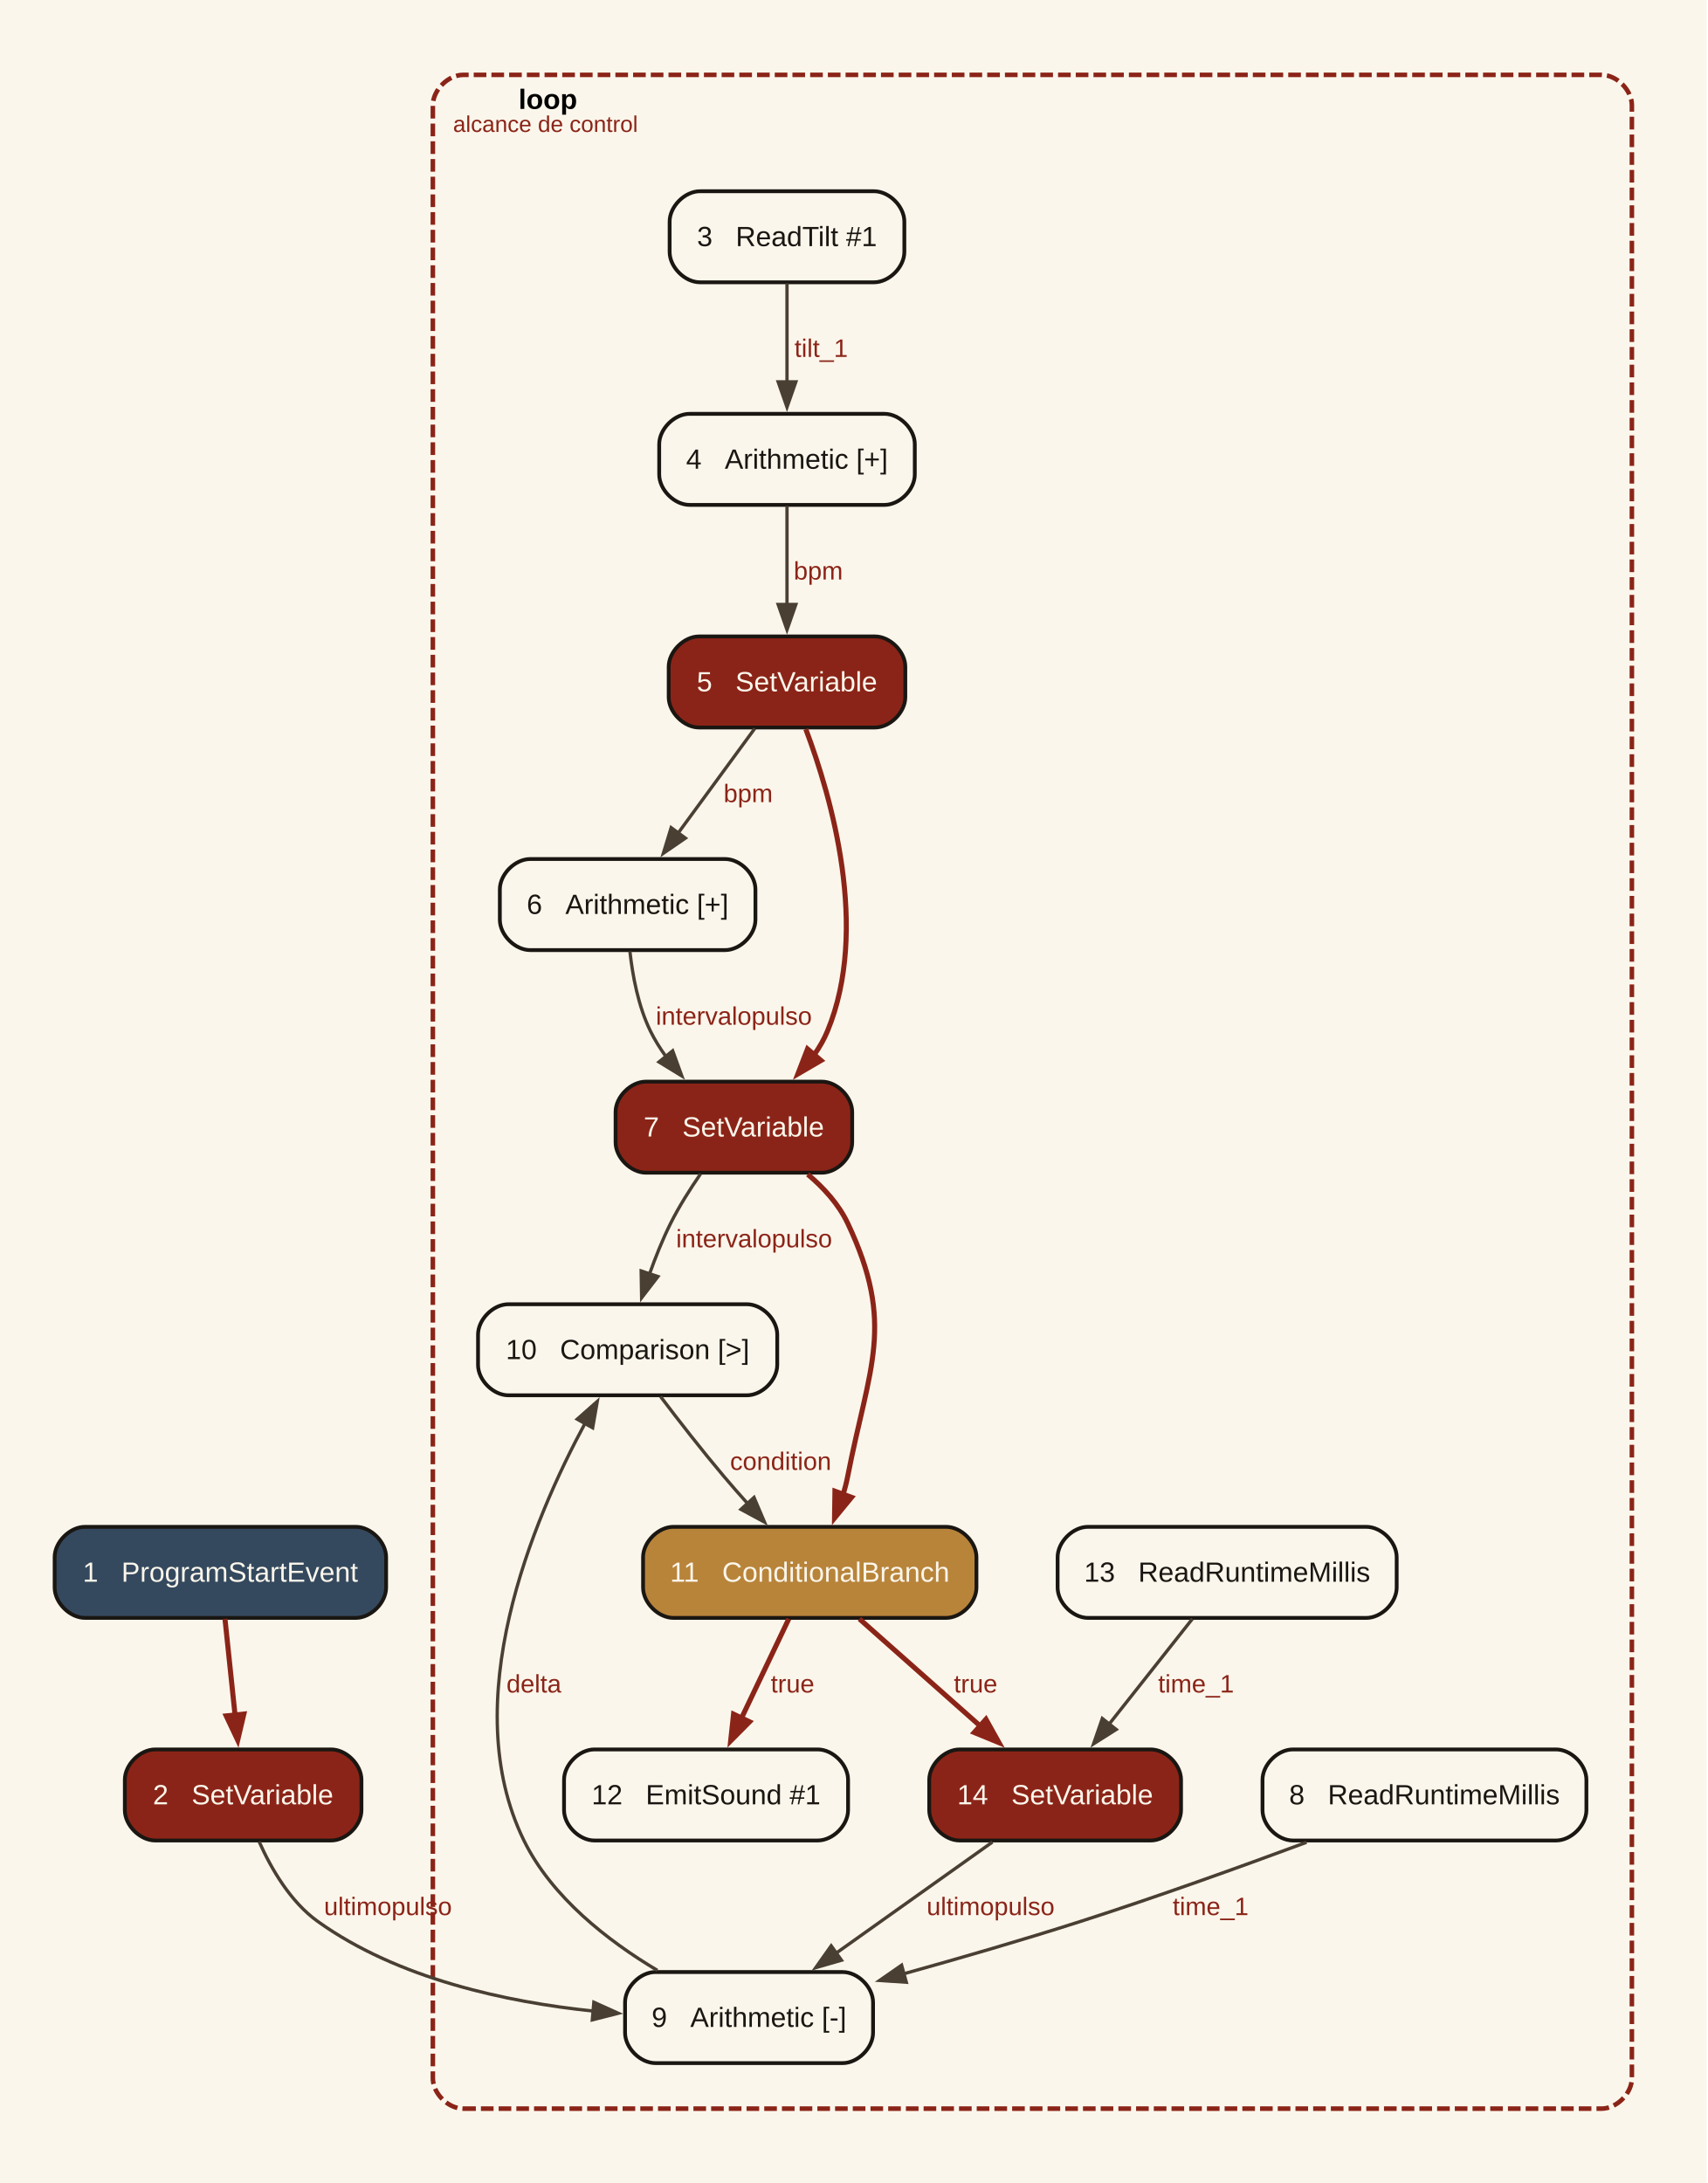
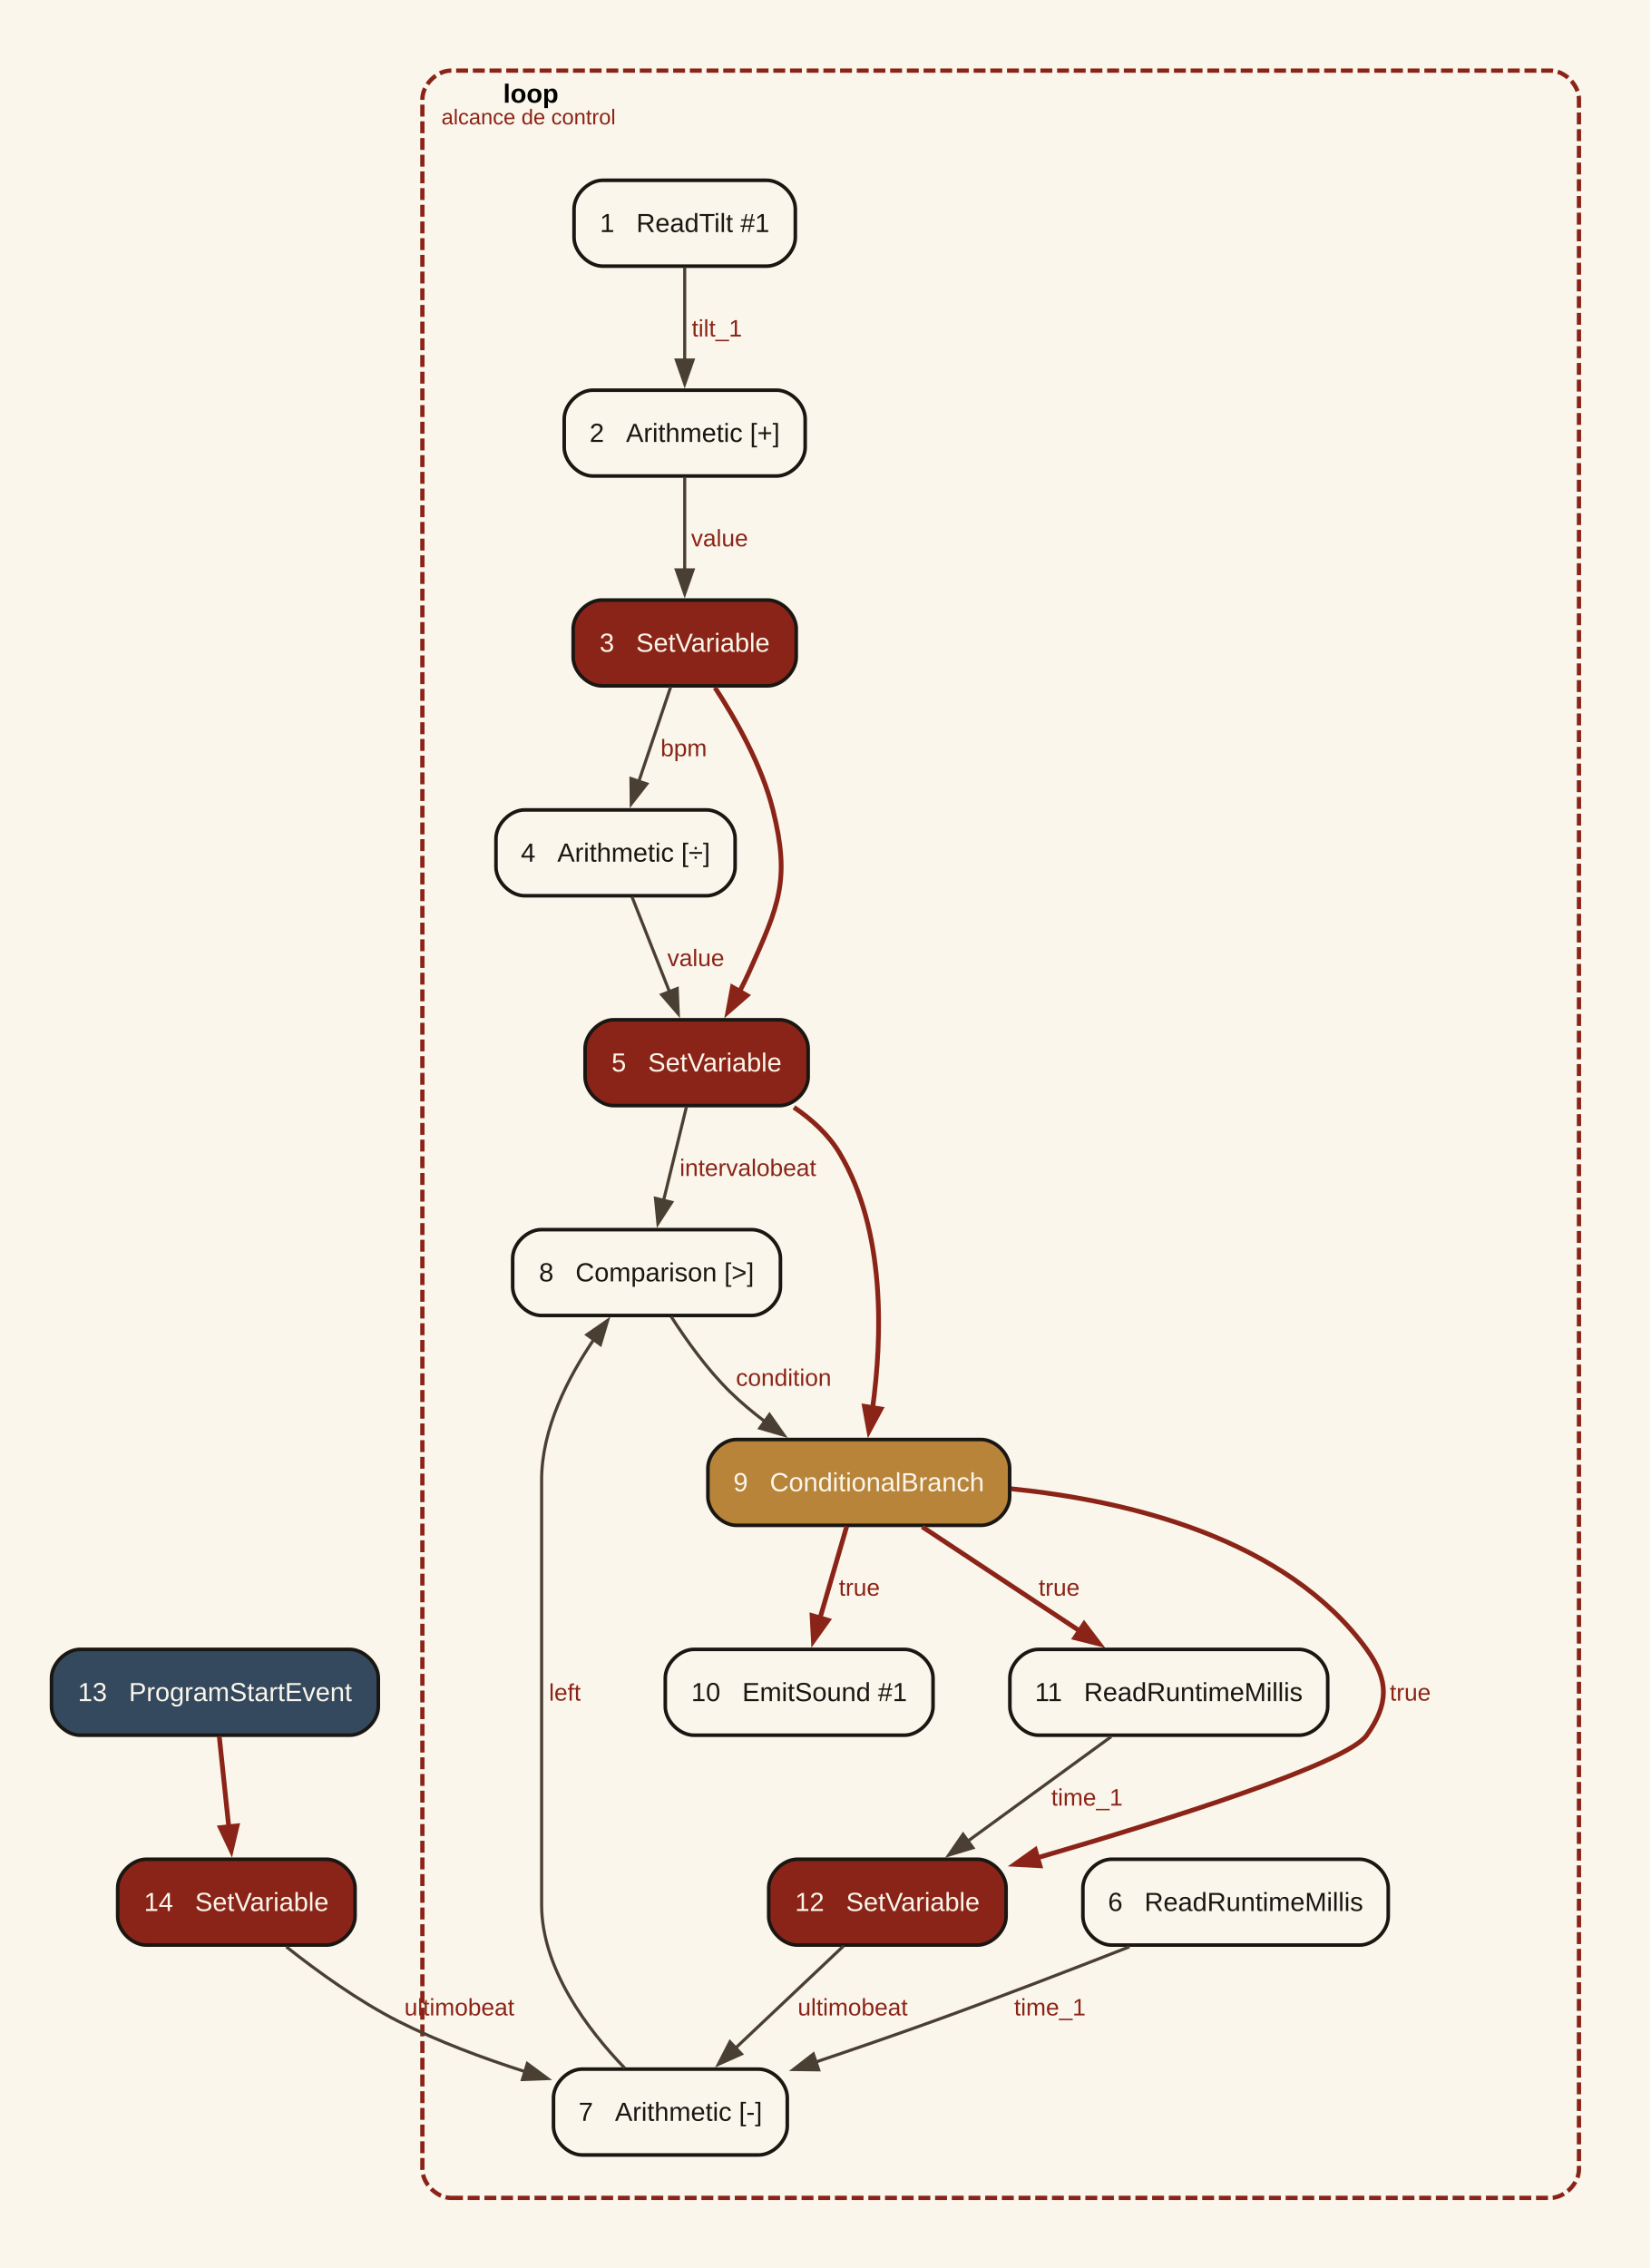
- <svg xmlns="http://www.w3.org/2000/svg" width="675pt" height="863pt" viewBox="0.00 0.00 675.00 863.00">
-   <g id="graph0" class="graph" transform="scale(1 1) rotate(0) translate(21.6 841.6)">
-     <polygon fill="#fbf6eb" stroke="none" points="-21.6,21.6 -21.6,-841.6 653.12,-841.6 653.12,21.6 -21.6,21.6" />
+ <svg xmlns="http://www.w3.org/2000/svg" width="692pt" height="951pt" viewBox="0.00 0.00 692.00 951.00">
+   <g id="graph0" class="graph" transform="scale(1 1) rotate(0) translate(21.6 929.6)">
+     <polygon fill="#fbf6eb" stroke="none" points="-21.6,21.6 -21.6,-929.6 670.12,-929.6 670.12,21.6 -21.6,21.6" />
    <g id="clust1" class="cluster">
-       <path fill="#fbf6eb" stroke="#8b2418" stroke-width="1.8" stroke-dasharray="5,2" d="M161.52,-8C161.52,-8 611.52,-8 611.52,-8 617.52,-8 623.52,-14 623.52,-20 623.52,-20 623.52,-800 623.52,-800 623.52,-806 617.52,-812 611.52,-812 611.52,-812 161.52,-812 161.52,-812 155.52,-812 149.52,-806 149.52,-800 149.52,-800 149.52,-20 149.52,-20 149.52,-14 155.52,-8 161.52,-8" />
-       <text xml:space="preserve" text-anchor="start" x="183.39" y="-798.55" font-family="Arial" font-weight="bold" font-size="11.00">loop</text>
-       <text xml:space="preserve" text-anchor="start" x="157.52" y="-789.45" font-family="Arial" font-size="9.00" fill="#8b2418">alcance de control</text>
+       <path fill="#fbf6eb" stroke="#8b2418" stroke-width="1.8" stroke-dasharray="5,2" d="M167.52,-8C167.52,-8 628.52,-8 628.52,-8 634.52,-8 640.52,-14 640.52,-20 640.52,-20 640.52,-888 640.52,-888 640.52,-894 634.52,-900 628.52,-900 628.52,-900 167.52,-900 167.52,-900 161.52,-900 155.52,-894 155.52,-888 155.52,-888 155.52,-20 155.52,-20 155.52,-14 161.52,-8 167.52,-8" />
+       <text xml:space="preserve" text-anchor="start" x="189.39" y="-886.55" font-family="Arial" font-weight="bold" font-size="11.00">loop</text>
+       <text xml:space="preserve" text-anchor="start" x="163.52" y="-877.45" font-family="Arial" font-size="9.00" fill="#8b2418">alcance de control</text>
    </g>
    <g id="node1" class="node">
-       <path fill="#34495e" stroke="#1a1612" stroke-width="1.5" d="M119.04,-238C119.04,-238 12,-238 12,-238 6,-238 0,-232 0,-226 0,-226 0,-214 0,-214 0,-208 6,-202 12,-202 12,-202 119.04,-202 119.04,-202 125.04,-202 131.04,-208 131.04,-214 131.04,-214 131.04,-226 131.04,-226 131.04,-232 125.04,-238 119.04,-238" />
-       <text xml:space="preserve" text-anchor="middle" x="65.52" y="-216.3" font-family="Arial" font-size="11.00" fill="#fbf6eb">1   ProgramStartEvent</text>
+       <path fill="#34495e" stroke="#1a1612" stroke-width="1.5" d="M125.04,-238C125.04,-238 12,-238 12,-238 6,-238 0,-232 0,-226 0,-226 0,-214 0,-214 0,-208 6,-202 12,-202 12,-202 125.04,-202 125.04,-202 131.04,-202 137.04,-208 137.04,-214 137.04,-214 137.04,-226 137.04,-226 137.04,-232 131.04,-238 125.04,-238" />
+       <text xml:space="preserve" text-anchor="middle" x="68.52" y="-216.3" font-family="Arial" font-size="11.00" fill="#fbf6eb">13   ProgramStartEvent</text>
    </g>
    <g id="node2" class="node">
-       <path fill="#8b2418" stroke="#1a1612" stroke-width="1.5" d="M109.29,-150C109.29,-150 39.75,-150 39.75,-150 33.75,-150 27.75,-144 27.75,-138 27.75,-138 27.75,-126 27.75,-126 27.75,-120 33.75,-114 39.75,-114 39.75,-114 109.29,-114 109.29,-114 115.29,-114 121.29,-120 121.29,-126 121.29,-126 121.29,-138 121.29,-138 121.29,-144 115.29,-150 109.29,-150" />
-       <text xml:space="preserve" text-anchor="middle" x="74.52" y="-128.3" font-family="Arial" font-size="11.00" fill="#fbf6eb">2   SetVariable</text>
+       <path fill="#8b2418" stroke="#1a1612" stroke-width="1.5" d="M115.29,-150C115.29,-150 39.75,-150 39.75,-150 33.75,-150 27.75,-144 27.75,-138 27.75,-138 27.75,-126 27.75,-126 27.75,-120 33.75,-114 39.75,-114 39.75,-114 115.29,-114 115.29,-114 121.29,-114 127.29,-120 127.29,-126 127.29,-126 127.29,-138 127.29,-138 127.29,-144 121.29,-150 115.29,-150" />
+       <text xml:space="preserve" text-anchor="middle" x="77.52" y="-128.3" font-family="Arial" font-size="11.00" fill="#fbf6eb">14   SetVariable</text>
+     </g>
+     <g id="edge16" class="edge">
+       <path fill="none" stroke="#8b2418" stroke-width="2" d="M70.34,-201.6C71.49,-190.6 73.01,-176.08 74.36,-163.24" />
+       <polygon fill="#8b2418" stroke="#8b2418" stroke-width="2" points="77.8,-163.99 75.36,-153.68 70.83,-163.26 77.8,-163.99" />
+     </g>
+     <g id="node9" class="node">
+       <path fill="#fbf6eb" stroke="#1a1612" stroke-width="1.5" d="M296.54,-62C296.54,-62 222.5,-62 222.5,-62 216.5,-62 210.5,-56 210.5,-50 210.5,-50 210.5,-38 210.5,-38 210.5,-32 216.5,-26 222.5,-26 222.5,-26 296.54,-26 296.54,-26 302.54,-26 308.54,-32 308.54,-38 308.54,-38 308.54,-50 308.54,-50 308.54,-56 302.54,-62 296.54,-62" />
+       <text xml:space="preserve" text-anchor="middle" x="259.52" y="-40.3" font-family="Arial" font-size="11.00" fill="#1a1612">7   Arithmetic [-]</text>
+     </g>
+     <g id="edge17" class="edge">
+       <path fill="none" stroke="#4a3f33" stroke-width="1.3" d="M98.46,-113.29C111.38,-103.05 128.65,-90.55 145.52,-82 162.12,-73.59 181.03,-66.54 198.61,-60.93" />
+       <polygon fill="#4a3f33" stroke="#4a3f33" stroke-width="1.3" points="199.52,-64.31 208.05,-58.02 197.47,-57.62 199.52,-64.31" />
+       <text xml:space="preserve" text-anchor="middle" x="171.02" y="-84.5" font-family="Arial" font-size="10.00" fill="#8b2418"> ultimobeat </text>
+     </g>
+     <g id="node3" class="node">
+       <path fill="#fbf6eb" stroke="#1a1612" stroke-width="1.5" d="M299.91,-854C299.91,-854 231.12,-854 231.12,-854 225.12,-854 219.12,-848 219.12,-842 219.12,-842 219.12,-830 219.12,-830 219.12,-824 225.12,-818 231.12,-818 231.12,-818 299.91,-818 299.91,-818 305.91,-818 311.91,-824 311.91,-830 311.91,-830 311.91,-842 311.91,-842 311.91,-848 305.91,-854 299.91,-854" />
+       <text xml:space="preserve" text-anchor="middle" x="265.52" y="-832.3" font-family="Arial" font-size="11.00" fill="#1a1612">1   ReadTilt #1</text>
+     </g>
+     <g id="node4" class="node">
+       <path fill="#fbf6eb" stroke="#1a1612" stroke-width="1.5" d="M304.04,-766C304.04,-766 227,-766 227,-766 221,-766 215,-760 215,-754 215,-754 215,-742 215,-742 215,-736 221,-730 227,-730 227,-730 304.04,-730 304.04,-730 310.04,-730 316.04,-736 316.04,-742 316.04,-742 316.04,-754 316.04,-754 316.04,-760 310.04,-766 304.04,-766" />
+       <text xml:space="preserve" text-anchor="middle" x="265.52" y="-744.3" font-family="Arial" font-size="11.00" fill="#1a1612">2   Arithmetic [+]</text>
    </g>
    <g id="edge1" class="edge">
-       <path fill="none" stroke="#8b2418" stroke-width="2" d="M67.34,-201.6C68.49,-190.6 70.01,-176.08 71.36,-163.24" />
-       <polygon fill="#8b2418" stroke="#8b2418" stroke-width="2" points="74.8,-163.99 72.36,-153.68 67.83,-163.26 74.8,-163.99" />
+       <path fill="none" stroke="#4a3f33" stroke-width="1.3" d="M265.52,-817.6C265.52,-806.36 265.52,-791.47 265.52,-778.43" />
+       <polygon fill="#4a3f33" stroke="#4a3f33" stroke-width="1.3" points="269.02,-778.64 265.52,-768.64 262.02,-778.64 269.02,-778.64" />
+       <text xml:space="preserve" text-anchor="middle" x="279.02" y="-788.5" font-family="Arial" font-size="10.00" fill="#8b2418"> tilt_1 </text>
    </g>
-     <g id="node9" class="node">
-       <path fill="#fbf6eb" stroke="#1a1612" stroke-width="1.5" d="M311.54,-62C311.54,-62 237.5,-62 237.5,-62 231.5,-62 225.5,-56 225.5,-50 225.5,-50 225.5,-38 225.5,-38 225.5,-32 231.5,-26 237.5,-26 237.5,-26 311.54,-26 311.54,-26 317.54,-26 323.54,-32 323.54,-38 323.54,-38 323.54,-50 323.54,-50 323.54,-56 317.54,-62 311.54,-62" />
-       <text xml:space="preserve" text-anchor="middle" x="274.52" y="-40.3" font-family="Arial" font-size="11.00" fill="#1a1612">9   Arithmetic [-]</text>
+     <g id="node5" class="node">
+       <path fill="#8b2418" stroke="#1a1612" stroke-width="1.5" d="M300.29,-678C300.29,-678 230.75,-678 230.75,-678 224.75,-678 218.75,-672 218.75,-666 218.75,-666 218.75,-654 218.75,-654 218.75,-648 224.75,-642 230.75,-642 230.75,-642 300.29,-642 300.29,-642 306.29,-642 312.29,-648 312.29,-654 312.29,-654 312.29,-666 312.29,-666 312.29,-672 306.29,-678 300.29,-678" />
+       <text xml:space="preserve" text-anchor="middle" x="265.52" y="-656.3" font-family="Arial" font-size="11.00" fill="#fbf6eb">3   SetVariable</text>
    </g>
    <g id="edge2" class="edge">
-       <path fill="none" stroke="#4a3f33" stroke-width="1.3" d="M80.86,-113.5C85.63,-102.81 93.2,-89.75 104.02,-82 135.66,-59.35 178.49,-50.11 213.3,-46.53" />
-       <polygon fill="#4a3f33" stroke="#4a3f33" stroke-width="1.3" points="213.16,-50.06 222.81,-45.7 212.55,-43.09 213.16,-50.06" />
-       <text xml:space="preserve" text-anchor="middle" x="131.77" y="-84.5" font-family="Arial" font-size="10.00" fill="#8b2418"> ultimopulso </text>
+       <path fill="none" stroke="#4a3f33" stroke-width="1.3" d="M265.52,-729.6C265.52,-718.36 265.52,-703.47 265.52,-690.43" />
+       <polygon fill="#4a3f33" stroke="#4a3f33" stroke-width="1.3" points="269.02,-690.64 265.52,-680.64 262.02,-690.64 269.02,-690.64" />
+       <text xml:space="preserve" text-anchor="middle" x="280.14" y="-700.5" font-family="Arial" font-size="10.00" fill="#8b2418"> value </text>
    </g>
-     <g id="node3" class="node">
-       <path fill="#fbf6eb" stroke="#1a1612" stroke-width="1.5" d="M323.91,-766C323.91,-766 255.12,-766 255.12,-766 249.12,-766 243.12,-760 243.12,-754 243.12,-754 243.12,-742 243.12,-742 243.12,-736 249.12,-730 255.12,-730 255.12,-730 323.91,-730 323.91,-730 329.91,-730 335.91,-736 335.91,-742 335.91,-742 335.91,-754 335.91,-754 335.91,-760 329.91,-766 323.91,-766" />
-       <text xml:space="preserve" text-anchor="middle" x="289.52" y="-744.3" font-family="Arial" font-size="11.00" fill="#1a1612">3   ReadTilt #1</text>
+     <g id="node6" class="node">
+       <path fill="#fbf6eb" stroke="#1a1612" stroke-width="1.5" d="M274.66,-590C274.66,-590 198.38,-590 198.38,-590 192.38,-590 186.38,-584 186.38,-578 186.38,-578 186.38,-566 186.38,-566 186.38,-560 192.38,-554 198.38,-554 198.38,-554 274.66,-554 274.66,-554 280.66,-554 286.66,-560 286.66,-566 286.66,-566 286.66,-578 286.66,-578 286.66,-584 280.66,-590 274.66,-590" />
+       <text xml:space="preserve" text-anchor="middle" x="236.52" y="-568.3" font-family="Arial" font-size="11.00" fill="#1a1612">4   Arithmetic [÷]</text>
    </g>
-     <g id="node4" class="node">
-       <path fill="#fbf6eb" stroke="#1a1612" stroke-width="1.5" d="M328.04,-678C328.04,-678 251,-678 251,-678 245,-678 239,-672 239,-666 239,-666 239,-654 239,-654 239,-648 245,-642 251,-642 251,-642 328.04,-642 328.04,-642 334.04,-642 340.04,-648 340.04,-654 340.04,-654 340.04,-666 340.04,-666 340.04,-672 334.04,-678 328.04,-678" />
-       <text xml:space="preserve" text-anchor="middle" x="289.52" y="-656.3" font-family="Arial" font-size="11.00" fill="#1a1612">4   Arithmetic [+]</text>
+     <g id="edge4" class="edge">
+       <path fill="none" stroke="#4a3f33" stroke-width="1.3" d="M259.65,-641.6C255.79,-630.13 250.63,-614.85 246.17,-601.62" />
+       <polygon fill="#4a3f33" stroke="#4a3f33" stroke-width="1.3" points="249.62,-600.89 243.11,-592.54 242.99,-603.13 249.62,-600.89" />
+       <text xml:space="preserve" text-anchor="middle" x="265.13" y="-612.5" font-family="Arial" font-size="10.00" fill="#8b2418"> bpm </text>
+     </g>
+     <g id="node7" class="node">
+       <path fill="#8b2418" stroke="#1a1612" stroke-width="1.5" d="M305.29,-502C305.29,-502 235.75,-502 235.75,-502 229.75,-502 223.75,-496 223.75,-490 223.75,-490 223.75,-478 223.75,-478 223.75,-472 229.75,-466 235.75,-466 235.75,-466 305.29,-466 305.29,-466 311.29,-466 317.29,-472 317.29,-478 317.29,-478 317.29,-490 317.29,-490 317.29,-496 311.29,-502 305.29,-502" />
+       <text xml:space="preserve" text-anchor="middle" x="270.52" y="-480.3" font-family="Arial" font-size="11.00" fill="#fbf6eb">5   SetVariable</text>
    </g>
    <g id="edge3" class="edge">
-       <path fill="none" stroke="#4a3f33" stroke-width="1.3" d="M289.52,-729.6C289.52,-718.36 289.52,-703.47 289.52,-690.43" />
-       <polygon fill="#4a3f33" stroke="#4a3f33" stroke-width="1.3" points="293.02,-690.64 289.52,-680.64 286.02,-690.64 293.02,-690.64" />
-       <text xml:space="preserve" text-anchor="middle" x="303.02" y="-700.5" font-family="Arial" font-size="10.00" fill="#8b2418"> tilt_1 </text>
+       <path fill="none" stroke="#8b2418" stroke-width="2" d="M278.22,-641.28C286.98,-627.91 297.85,-608.73 302.52,-590 309.9,-560.36 304.97,-549.9 292.52,-522 291.29,-519.24 289.89,-516.42 288.42,-513.64" />
+       <polygon fill="#8b2418" stroke="#8b2418" stroke-width="2" points="291.63,-512.2 283.63,-505.24 285.55,-515.67 291.63,-512.2" />
    </g>
-     <g id="node5" class="node">
-       <path fill="#8b2418" stroke="#1a1612" stroke-width="1.5" d="M324.29,-590C324.29,-590 254.75,-590 254.75,-590 248.75,-590 242.75,-584 242.75,-578 242.75,-578 242.75,-566 242.75,-566 242.75,-560 248.75,-554 254.75,-554 254.75,-554 324.29,-554 324.29,-554 330.29,-554 336.29,-560 336.29,-566 336.29,-566 336.29,-578 336.29,-578 336.29,-584 330.29,-590 324.29,-590" />
-       <text xml:space="preserve" text-anchor="middle" x="289.52" y="-568.3" font-family="Arial" font-size="11.00" fill="#fbf6eb">5   SetVariable</text>
+     <g id="edge5" class="edge">
+       <path fill="none" stroke="#4a3f33" stroke-width="1.3" d="M243.4,-553.6C247.93,-542.13 253.97,-526.85 259.2,-513.62" />
+       <polygon fill="#4a3f33" stroke="#4a3f33" stroke-width="1.3" points="262.39,-515.09 262.81,-504.5 255.88,-512.52 262.39,-515.09" />
+       <text xml:space="preserve" text-anchor="middle" x="270.18" y="-524.5" font-family="Arial" font-size="10.00" fill="#8b2418"> value </text>
    </g>
-     <g id="edge4" class="edge">
-       <path fill="none" stroke="#4a3f33" stroke-width="1.3" d="M289.52,-641.6C289.52,-630.36 289.52,-615.47 289.52,-602.43" />
-       <polygon fill="#4a3f33" stroke="#4a3f33" stroke-width="1.3" points="293.02,-602.64 289.52,-592.64 286.02,-602.64 293.02,-602.64" />
-       <text xml:space="preserve" text-anchor="middle" x="301.89" y="-612.5" font-family="Arial" font-size="10.00" fill="#8b2418"> bpm </text>
+     <g id="node10" class="node">
+       <path fill="#fbf6eb" stroke="#1a1612" stroke-width="1.5" d="M293.66,-414C293.66,-414 205.38,-414 205.38,-414 199.38,-414 193.38,-408 193.38,-402 193.38,-402 193.38,-390 193.38,-390 193.38,-384 199.38,-378 205.38,-378 205.38,-378 293.66,-378 293.66,-378 299.66,-378 305.66,-384 305.66,-390 305.66,-390 305.66,-402 305.66,-402 305.66,-408 299.66,-414 293.66,-414" />
+       <text xml:space="preserve" text-anchor="middle" x="249.52" y="-392.3" font-family="Arial" font-size="11.00" fill="#1a1612">8   Comparison [&gt;]</text>
    </g>
-     <g id="node6" class="node">
-       <path fill="#fbf6eb" stroke="#1a1612" stroke-width="1.5" d="M265.04,-502C265.04,-502 188,-502 188,-502 182,-502 176,-496 176,-490 176,-490 176,-478 176,-478 176,-472 182,-466 188,-466 188,-466 265.04,-466 265.04,-466 271.04,-466 277.04,-472 277.04,-478 277.04,-478 277.04,-490 277.04,-490 277.04,-496 271.04,-502 265.04,-502" />
-       <text xml:space="preserve" text-anchor="middle" x="226.52" y="-480.3" font-family="Arial" font-size="11.00" fill="#1a1612">6   Arithmetic [+]</text>
+     <g id="edge7" class="edge">
+       <path fill="none" stroke="#4a3f33" stroke-width="1.3" d="M266.27,-465.6C263.5,-454.25 259.81,-439.16 256.61,-426.02" />
+       <polygon fill="#4a3f33" stroke="#4a3f33" stroke-width="1.3" points="260.07,-425.47 254.3,-416.58 253.27,-427.13 260.07,-425.47" />
+       <text xml:space="preserve" text-anchor="middle" x="292.03" y="-436.5" font-family="Arial" font-size="10.00" fill="#8b2418"> intervalobeat </text>
+     </g>
+     <g id="node11" class="node">
+       <path fill="#b8843a" stroke="#1a1612" stroke-width="1.5" d="M389.79,-326C389.79,-326 287.25,-326 287.25,-326 281.25,-326 275.25,-320 275.25,-314 275.25,-314 275.25,-302 275.25,-302 275.25,-296 281.25,-290 287.25,-290 287.25,-290 389.79,-290 389.79,-290 395.79,-290 401.79,-296 401.79,-302 401.79,-302 401.79,-314 401.79,-314 401.79,-320 395.79,-326 389.79,-326" />
+       <text xml:space="preserve" text-anchor="middle" x="338.52" y="-304.3" font-family="Arial" font-size="11.00" fill="#fbf6eb">9   ConditionalBranch</text>
    </g>
    <g id="edge6" class="edge">
-       <path fill="none" stroke="#4a3f33" stroke-width="1.3" d="M276.77,-553.6C268.03,-541.67 256.27,-525.61 246.32,-512.03" />
-       <polygon fill="#4a3f33" stroke="#4a3f33" stroke-width="1.3" points="249.36,-510.26 240.63,-504.26 243.72,-514.4 249.36,-510.26" />
-       <text xml:space="preserve" text-anchor="middle" x="274.17" y="-524.5" font-family="Arial" font-size="10.00" fill="#8b2418"> bpm </text>
+       <path fill="none" stroke="#8b2418" stroke-width="2" d="M311.34,-465.28C318.91,-460.15 325.88,-453.78 330.52,-446 349.92,-413.51 348.33,-368.59 344.32,-339.18" />
+       <polygon fill="#8b2418" stroke="#8b2418" stroke-width="2" points="347.81,-338.8 342.78,-329.47 340.89,-339.9 347.81,-338.8" />
    </g>
-     <g id="node7" class="node">
-       <path fill="#8b2418" stroke="#1a1612" stroke-width="1.5" d="M303.29,-414C303.29,-414 233.75,-414 233.75,-414 227.75,-414 221.75,-408 221.75,-402 221.75,-402 221.75,-390 221.75,-390 221.75,-384 227.75,-378 233.75,-378 233.75,-378 303.29,-378 303.29,-378 309.29,-378 315.29,-384 315.29,-390 315.29,-390 315.29,-402 315.29,-402 315.29,-408 309.29,-414 303.29,-414" />
-       <text xml:space="preserve" text-anchor="middle" x="268.52" y="-392.3" font-family="Arial" font-size="11.00" fill="#fbf6eb">7   SetVariable</text>
+     <g id="node8" class="node">
+       <path fill="#fbf6eb" stroke="#1a1612" stroke-width="1.5" d="M548.54,-150C548.54,-150 444.5,-150 444.5,-150 438.5,-150 432.5,-144 432.5,-138 432.5,-138 432.5,-126 432.5,-126 432.5,-120 438.5,-114 444.5,-114 444.5,-114 548.54,-114 548.54,-114 554.54,-114 560.54,-120 560.54,-126 560.54,-126 560.54,-138 560.54,-138 560.54,-144 554.54,-150 548.54,-150" />
+       <text xml:space="preserve" text-anchor="middle" x="496.52" y="-128.3" font-family="Arial" font-size="11.00" fill="#1a1612">6   ReadRuntimeMillis</text>
    </g>
-     <g id="edge5" class="edge">
-       <path fill="none" stroke="#8b2418" stroke-width="2" d="M296.94,-553.37C307.08,-526.52 322.2,-474.26 305.52,-434 304.17,-430.73 302.37,-427.6 300.29,-424.64" />
-       <polygon fill="#8b2418" stroke="#8b2418" stroke-width="2" points="302.96,-422.37 293.81,-417.03 297.63,-426.91 302.96,-422.37" />
-     </g>
-     <g id="edge7" class="edge">
-       <path fill="none" stroke="#4a3f33" stroke-width="1.3" d="M227.42,-465.5C228.48,-455.81 230.73,-443.79 235.52,-434 237.22,-430.52 239.35,-427.12 241.69,-423.88" />
-       <polygon fill="#4a3f33" stroke="#4a3f33" stroke-width="1.3" points="244.32,-426.2 247.94,-416.24 238.9,-421.77 244.32,-426.2" />
-       <text xml:space="preserve" text-anchor="middle" x="268.52" y="-436.5" font-family="Arial" font-size="10.00" fill="#8b2418"> intervalopulso </text>
-     </g>
-     <g id="node10" class="node">
-       <path fill="#fbf6eb" stroke="#1a1612" stroke-width="1.5" d="M273.66,-326C273.66,-326 179.38,-326 179.38,-326 173.38,-326 167.38,-320 167.38,-314 167.38,-314 167.38,-302 167.38,-302 167.38,-296 173.38,-290 179.38,-290 179.38,-290 273.66,-290 273.66,-290 279.66,-290 285.66,-296 285.66,-302 285.66,-302 285.66,-314 285.66,-314 285.66,-320 279.66,-326 273.66,-326" />
-       <text xml:space="preserve" text-anchor="middle" x="226.52" y="-304.3" font-family="Arial" font-size="11.00" fill="#1a1612">10   Comparison [&gt;]</text>
+     <g id="edge8" class="edge">
+       <path fill="none" stroke="#4a3f33" stroke-width="1.3" d="M452.03,-113.29C427.74,-103.76 397.08,-91.95 369.52,-82 353.58,-76.25 336.25,-70.28 320.15,-64.86" />
+       <polygon fill="#4a3f33" stroke="#4a3f33" stroke-width="1.3" points="321.7,-61.69 311.1,-61.83 319.47,-68.33 321.7,-61.69" />
+       <text xml:space="preserve" text-anchor="middle" x="418.67" y="-84.5" font-family="Arial" font-size="10.00" fill="#8b2418"> time_1 </text>
    </g>
    <g id="edge9" class="edge">
-       <path fill="none" stroke="#4a3f33" stroke-width="1.3" d="M255.33,-377.51C251.2,-371.52 246.85,-364.66 243.52,-358 240.32,-351.6 237.47,-344.46 235.06,-337.65" />
-       <polygon fill="#4a3f33" stroke="#4a3f33" stroke-width="1.3" points="238.51,-336.95 232.05,-328.55 231.87,-339.15 238.51,-336.95" />
-       <text xml:space="preserve" text-anchor="middle" x="276.52" y="-348.5" font-family="Arial" font-size="10.00" fill="#8b2418"> intervalopulso </text>
-     </g>
-     <g id="node11" class="node">
-       <path fill="#b8843a" stroke="#1a1612" stroke-width="1.5" d="M352.41,-238C352.41,-238 244.62,-238 244.62,-238 238.62,-238 232.62,-232 232.62,-226 232.62,-226 232.62,-214 232.62,-214 232.62,-208 238.62,-202 244.62,-202 244.62,-202 352.41,-202 352.41,-202 358.41,-202 364.41,-208 364.41,-214 364.41,-214 364.41,-226 364.41,-226 364.41,-232 358.41,-238 352.41,-238" />
-       <text xml:space="preserve" text-anchor="middle" x="298.52" y="-216.3" font-family="Arial" font-size="11.00" fill="#fbf6eb">11   ConditionalBranch</text>
-     </g>
-     <g id="edge8" class="edge">
-       <path fill="none" stroke="#8b2418" stroke-width="2" d="M297.72,-377.35C304.09,-371.99 309.98,-365.5 313.52,-358 332.5,-317.81 322.03,-301.62 313.52,-258 313.04,-255.55 312.4,-253.06 311.66,-250.58" />
-       <polygon fill="#8b2418" stroke="#8b2418" stroke-width="2" points="315.05,-249.67 308.32,-241.48 308.47,-252.08 315.05,-249.67" />
-     </g>
-     <g id="node8" class="node">
-       <path fill="#fbf6eb" stroke="#1a1612" stroke-width="1.5" d="M593.54,-150C593.54,-150 489.5,-150 489.5,-150 483.5,-150 477.5,-144 477.5,-138 477.5,-138 477.5,-126 477.5,-126 477.5,-120 483.5,-114 489.5,-114 489.5,-114 593.54,-114 593.54,-114 599.54,-114 605.54,-120 605.54,-126 605.54,-126 605.54,-138 605.54,-138 605.54,-144 599.54,-150 593.54,-150" />
-       <text xml:space="preserve" text-anchor="middle" x="541.52" y="-128.3" font-family="Arial" font-size="11.00" fill="#1a1612">8   ReadRuntimeMillis</text>
+       <path fill="none" stroke="#4a3f33" stroke-width="1.3" d="M240.33,-62.46C224.81,-78.58 205.52,-104.03 205.52,-131 205.52,-309 205.52,-309 205.52,-309 205.52,-330.53 216.58,-352.09 227.61,-368.24" />
+       <polygon fill="#4a3f33" stroke="#4a3f33" stroke-width="1.3" points="224.51,-369.92 233.22,-375.95 230.17,-365.8 224.51,-369.92" />
+       <text xml:space="preserve" text-anchor="middle" x="215.27" y="-216.5" font-family="Arial" font-size="10.00" fill="#8b2418"> left </text>
    </g>
    <g id="edge10" class="edge">
-       <path fill="none" stroke="#4a3f33" stroke-width="1.3" d="M494.91,-113.29C468.78,-103.59 435.51,-91.62 405.52,-82 382.81,-74.71 357.65,-67.42 335.5,-61.26" />
-       <polygon fill="#4a3f33" stroke="#4a3f33" stroke-width="1.3" points="336.69,-57.96 326.12,-58.67 334.83,-64.71 336.69,-57.96" />
-       <text xml:space="preserve" text-anchor="middle" x="456.99" y="-84.5" font-family="Arial" font-size="10.00" fill="#8b2418"> time_1 </text>
+       <path fill="none" stroke="#4a3f33" stroke-width="1.3" d="M259.85,-377.53C266.22,-367.62 274.97,-355.37 284.52,-346 289.03,-341.57 294.13,-337.32 299.36,-333.38" />
+       <polygon fill="#4a3f33" stroke="#4a3f33" stroke-width="1.3" points="301.08,-336.46 307.18,-327.8 297.01,-330.76 301.08,-336.46" />
+       <text xml:space="preserve" text-anchor="middle" x="307.02" y="-348.5" font-family="Arial" font-size="10.00" fill="#8b2418"> condition </text>
+     </g>
+     <g id="node12" class="node">
+       <path fill="#fbf6eb" stroke="#1a1612" stroke-width="1.5" d="M357.66,-238C357.66,-238 269.38,-238 269.38,-238 263.38,-238 257.38,-232 257.38,-226 257.38,-226 257.38,-214 257.38,-214 257.38,-208 263.38,-202 269.38,-202 269.38,-202 357.66,-202 357.66,-202 363.66,-202 369.66,-208 369.66,-214 369.66,-214 369.66,-226 369.66,-226 369.66,-232 363.66,-238 357.66,-238" />
+       <text xml:space="preserve" text-anchor="middle" x="313.52" y="-216.3" font-family="Arial" font-size="11.00" fill="#1a1612">10   EmitSound #1</text>
    </g>
    <g id="edge11" class="edge">
-       <path fill="none" stroke="#4a3f33" stroke-width="1.3" d="M238.28,-62.65C218.78,-74.28 196.53,-91.53 185.52,-114 158.72,-168.69 188.92,-240.5 209.87,-279.28" />
-       <polygon fill="#4a3f33" stroke="#4a3f33" stroke-width="1.3" points="206.58,-280.56 214.52,-287.58 212.69,-277.14 206.58,-280.56" />
-       <text xml:space="preserve" text-anchor="middle" x="189.46" y="-172.5" font-family="Arial" font-size="10.00" fill="#8b2418"> delta </text>
+       <path fill="none" stroke="#8b2418" stroke-width="2" d="M333.46,-289.6C330.23,-278.48 325.95,-263.77 322.19,-250.83" />
+       <polygon fill="#8b2418" stroke="#8b2418" stroke-width="2" points="325.65,-250.2 319.5,-241.58 318.93,-252.16 325.65,-250.2" />
+       <text xml:space="preserve" text-anchor="middle" x="338.77" y="-260.5" font-family="Arial" font-size="10.00" fill="#8b2418"> true </text>
+     </g>
+     <g id="node13" class="node">
+       <path fill="#fbf6eb" stroke="#1a1612" stroke-width="1.5" d="M523.16,-238C523.16,-238 413.88,-238 413.88,-238 407.88,-238 401.88,-232 401.88,-226 401.88,-226 401.88,-214 401.88,-214 401.88,-208 407.88,-202 413.88,-202 413.88,-202 523.16,-202 523.16,-202 529.16,-202 535.16,-208 535.16,-214 535.16,-214 535.16,-226 535.16,-226 535.16,-232 529.16,-238 523.16,-238" />
+       <text xml:space="preserve" text-anchor="middle" x="468.52" y="-216.3" font-family="Arial" font-size="11.00" fill="#1a1612">11   ReadRuntimeMillis</text>
    </g>
    <g id="edge12" class="edge">
-       <path fill="none" stroke="#4a3f33" stroke-width="1.3" d="M239.54,-289.49C246.72,-280.01 255.91,-268.2 264.52,-258 267.54,-254.43 270.78,-250.73 274.02,-247.12" />
-       <polygon fill="#4a3f33" stroke="#4a3f33" stroke-width="1.3" points="276.48,-249.62 280.63,-239.87 271.31,-244.9 276.48,-249.62" />
-       <text xml:space="preserve" text-anchor="middle" x="287.02" y="-260.5" font-family="Arial" font-size="10.00" fill="#8b2418"> condition </text>
+       <path fill="none" stroke="#8b2418" stroke-width="2" d="M365.14,-289.39C384.16,-276.81 410,-259.71 431.09,-245.76" />
+       <polygon fill="#8b2418" stroke="#8b2418" stroke-width="2" points="433,-248.69 439.41,-240.26 429.14,-242.86 433,-248.69" />
+       <text xml:space="preserve" text-anchor="middle" x="422.55" y="-260.5" font-family="Arial" font-size="10.00" fill="#8b2418"> true </text>
    </g>
-     <g id="node12" class="node">
-       <path fill="#fbf6eb" stroke="#1a1612" stroke-width="1.5" d="M301.66,-150C301.66,-150 213.38,-150 213.38,-150 207.38,-150 201.38,-144 201.38,-138 201.38,-138 201.38,-126 201.38,-126 201.38,-120 207.38,-114 213.38,-114 213.38,-114 301.66,-114 301.66,-114 307.66,-114 313.66,-120 313.66,-126 313.66,-126 313.66,-138 313.66,-138 313.66,-144 307.66,-150 301.66,-150" />
-       <text xml:space="preserve" text-anchor="middle" x="257.52" y="-128.3" font-family="Arial" font-size="11.00" fill="#1a1612">12   EmitSound #1</text>
+     <g id="node14" class="node">
+       <path fill="#8b2418" stroke="#1a1612" stroke-width="1.5" d="M388.29,-150C388.29,-150 312.75,-150 312.75,-150 306.75,-150 300.75,-144 300.75,-138 300.75,-138 300.75,-126 300.75,-126 300.75,-120 306.75,-114 312.75,-114 312.75,-114 388.29,-114 388.29,-114 394.29,-114 400.29,-120 400.29,-126 400.29,-126 400.29,-138 400.29,-138 400.29,-144 394.29,-150 388.29,-150" />
+       <text xml:space="preserve" text-anchor="middle" x="350.52" y="-128.3" font-family="Arial" font-size="11.00" fill="#fbf6eb">12   SetVariable</text>
    </g>
    <g id="edge13" class="edge">
-       <path fill="none" stroke="#8b2418" stroke-width="2" d="M290.22,-201.6C284.87,-190.36 277.77,-175.47 271.55,-162.43" />
-       <polygon fill="#8b2418" stroke="#8b2418" stroke-width="2" points="274.71,-160.93 267.25,-153.41 268.39,-163.94 274.71,-160.93" />
-       <text xml:space="preserve" text-anchor="middle" x="291.72" y="-172.5" font-family="Arial" font-size="10.00" fill="#8b2418"> true </text>
-     </g>
-     <g id="node14" class="node">
-       <path fill="#8b2418" stroke="#1a1612" stroke-width="1.5" d="M433.29,-150C433.29,-150 357.75,-150 357.75,-150 351.75,-150 345.75,-144 345.75,-138 345.75,-138 345.75,-126 345.75,-126 345.75,-120 351.75,-114 357.75,-114 357.75,-114 433.29,-114 433.29,-114 439.29,-114 445.29,-120 445.29,-126 445.29,-126 445.29,-138 445.29,-138 445.29,-144 439.29,-150 433.29,-150" />
-       <text xml:space="preserve" text-anchor="middle" x="395.52" y="-128.3" font-family="Arial" font-size="11.00" fill="#fbf6eb">14   SetVariable</text>
+       <path fill="none" stroke="#8b2418" stroke-width="2" d="M402.45,-305.34C452,-300.27 517.74,-284.45 551.52,-238 560.93,-225.06 560.79,-215.04 551.52,-202 543.11,-190.17 469.1,-166.82 413.31,-150.57" />
+       <polygon fill="#8b2418" stroke="#8b2418" stroke-width="2" points="414.49,-147.27 403.91,-147.86 412.55,-153.99 414.49,-147.27" />
+       <text xml:space="preserve" text-anchor="middle" x="569.78" y="-216.5" font-family="Arial" font-size="10.00" fill="#8b2418"> true </text>
    </g>
    <g id="edge14" class="edge">
-       <path fill="none" stroke="#8b2418" stroke-width="2" d="M318.15,-201.6C331.86,-189.44 350.42,-172.99 365.92,-159.24" />
-       <polygon fill="#8b2418" stroke="#8b2418" stroke-width="2" points="368.16,-161.93 373.32,-152.68 363.52,-156.7 368.16,-161.93" />
-       <text xml:space="preserve" text-anchor="middle" x="364.08" y="-172.5" font-family="Arial" font-size="10.00" fill="#8b2418"> true </text>
-     </g>
-     <g id="node13" class="node">
-       <path fill="#fbf6eb" stroke="#1a1612" stroke-width="1.5" d="M518.54,-238C518.54,-238 408.5,-238 408.5,-238 402.5,-238 396.5,-232 396.5,-226 396.5,-226 396.5,-214 396.5,-214 396.5,-208 402.5,-202 408.5,-202 408.5,-202 518.54,-202 518.54,-202 524.54,-202 530.54,-208 530.54,-214 530.54,-214 530.54,-226 530.54,-226 530.54,-232 524.54,-238 518.54,-238" />
-       <text xml:space="preserve" text-anchor="middle" x="463.52" y="-216.3" font-family="Arial" font-size="11.00" fill="#1a1612">13   ReadRuntimeMillis</text>
+       <path fill="none" stroke="#4a3f33" stroke-width="1.3" d="M444.36,-201.39C427.02,-188.75 403.42,-171.55 384.23,-157.57" />
+       <polygon fill="#4a3f33" stroke="#4a3f33" stroke-width="1.3" points="386.38,-154.81 376.24,-151.75 382.26,-160.46 386.38,-154.81" />
+       <text xml:space="preserve" text-anchor="middle" x="434.21" y="-172.5" font-family="Arial" font-size="10.00" fill="#8b2418"> time_1 </text>
    </g>
    <g id="edge15" class="edge">
-       <path fill="none" stroke="#4a3f33" stroke-width="1.3" d="M449.76,-201.6C440.33,-189.67 427.63,-173.61 416.89,-160.03" />
-       <polygon fill="#4a3f33" stroke="#4a3f33" stroke-width="1.3" points="419.66,-157.89 410.71,-152.22 414.17,-162.23 419.66,-157.89" />
-       <text xml:space="preserve" text-anchor="middle" x="451.22" y="-172.5" font-family="Arial" font-size="10.00" fill="#8b2418"> time_1 </text>
-     </g>
-     <g id="edge16" class="edge">
-       <path fill="none" stroke="#4a3f33" stroke-width="1.3" d="M370.74,-113.39C352.88,-100.69 328.54,-83.4 308.82,-69.38" />
-       <polygon fill="#4a3f33" stroke="#4a3f33" stroke-width="1.3" points="311.05,-66.67 300.87,-63.73 306.99,-72.37 311.05,-66.67" />
-       <text xml:space="preserve" text-anchor="middle" x="370.01" y="-84.5" font-family="Arial" font-size="10.00" fill="#8b2418"> ultimopulso </text>
+       <path fill="none" stroke="#4a3f33" stroke-width="1.3" d="M332.1,-113.6C319.12,-101.32 301.5,-84.67 286.87,-70.85" />
+       <polygon fill="#4a3f33" stroke="#4a3f33" stroke-width="1.3" points="289.32,-68.35 279.65,-64.02 284.51,-73.44 289.32,-68.35" />
+       <text xml:space="preserve" text-anchor="middle" x="335.97" y="-84.5" font-family="Arial" font-size="10.00" fill="#8b2418"> ultimobeat </text>
    </g>
  </g>
</svg>
